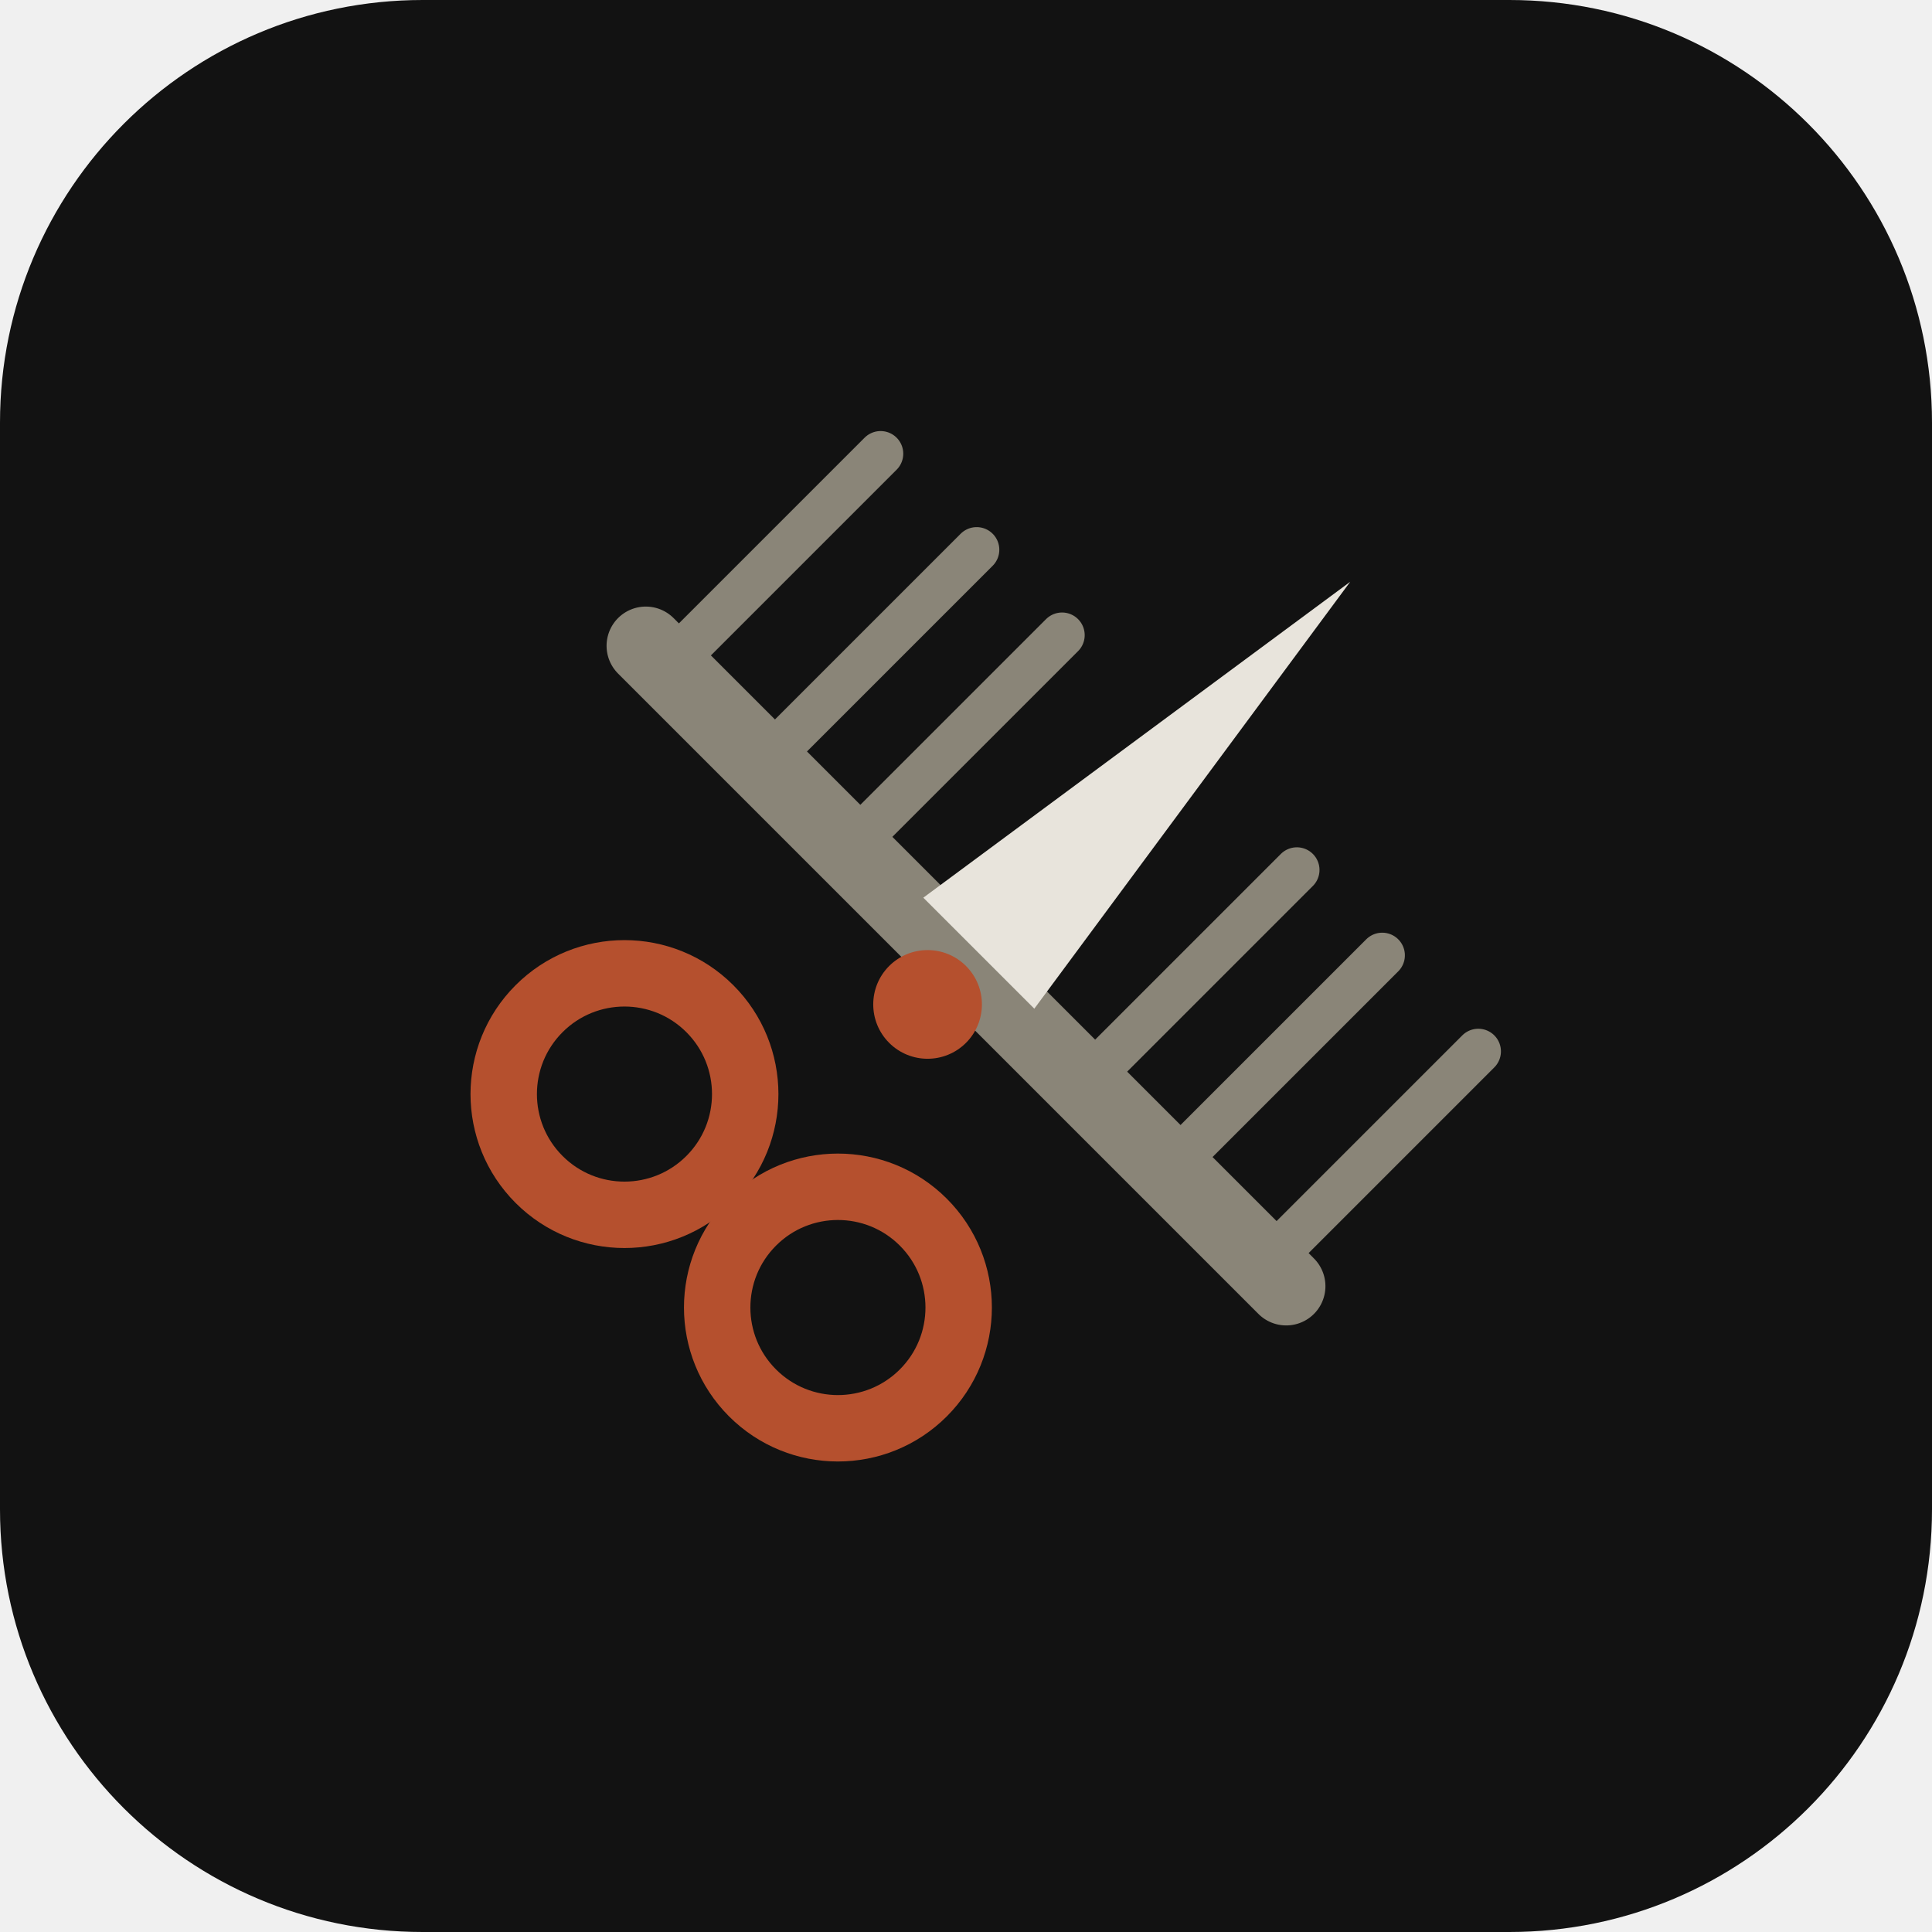
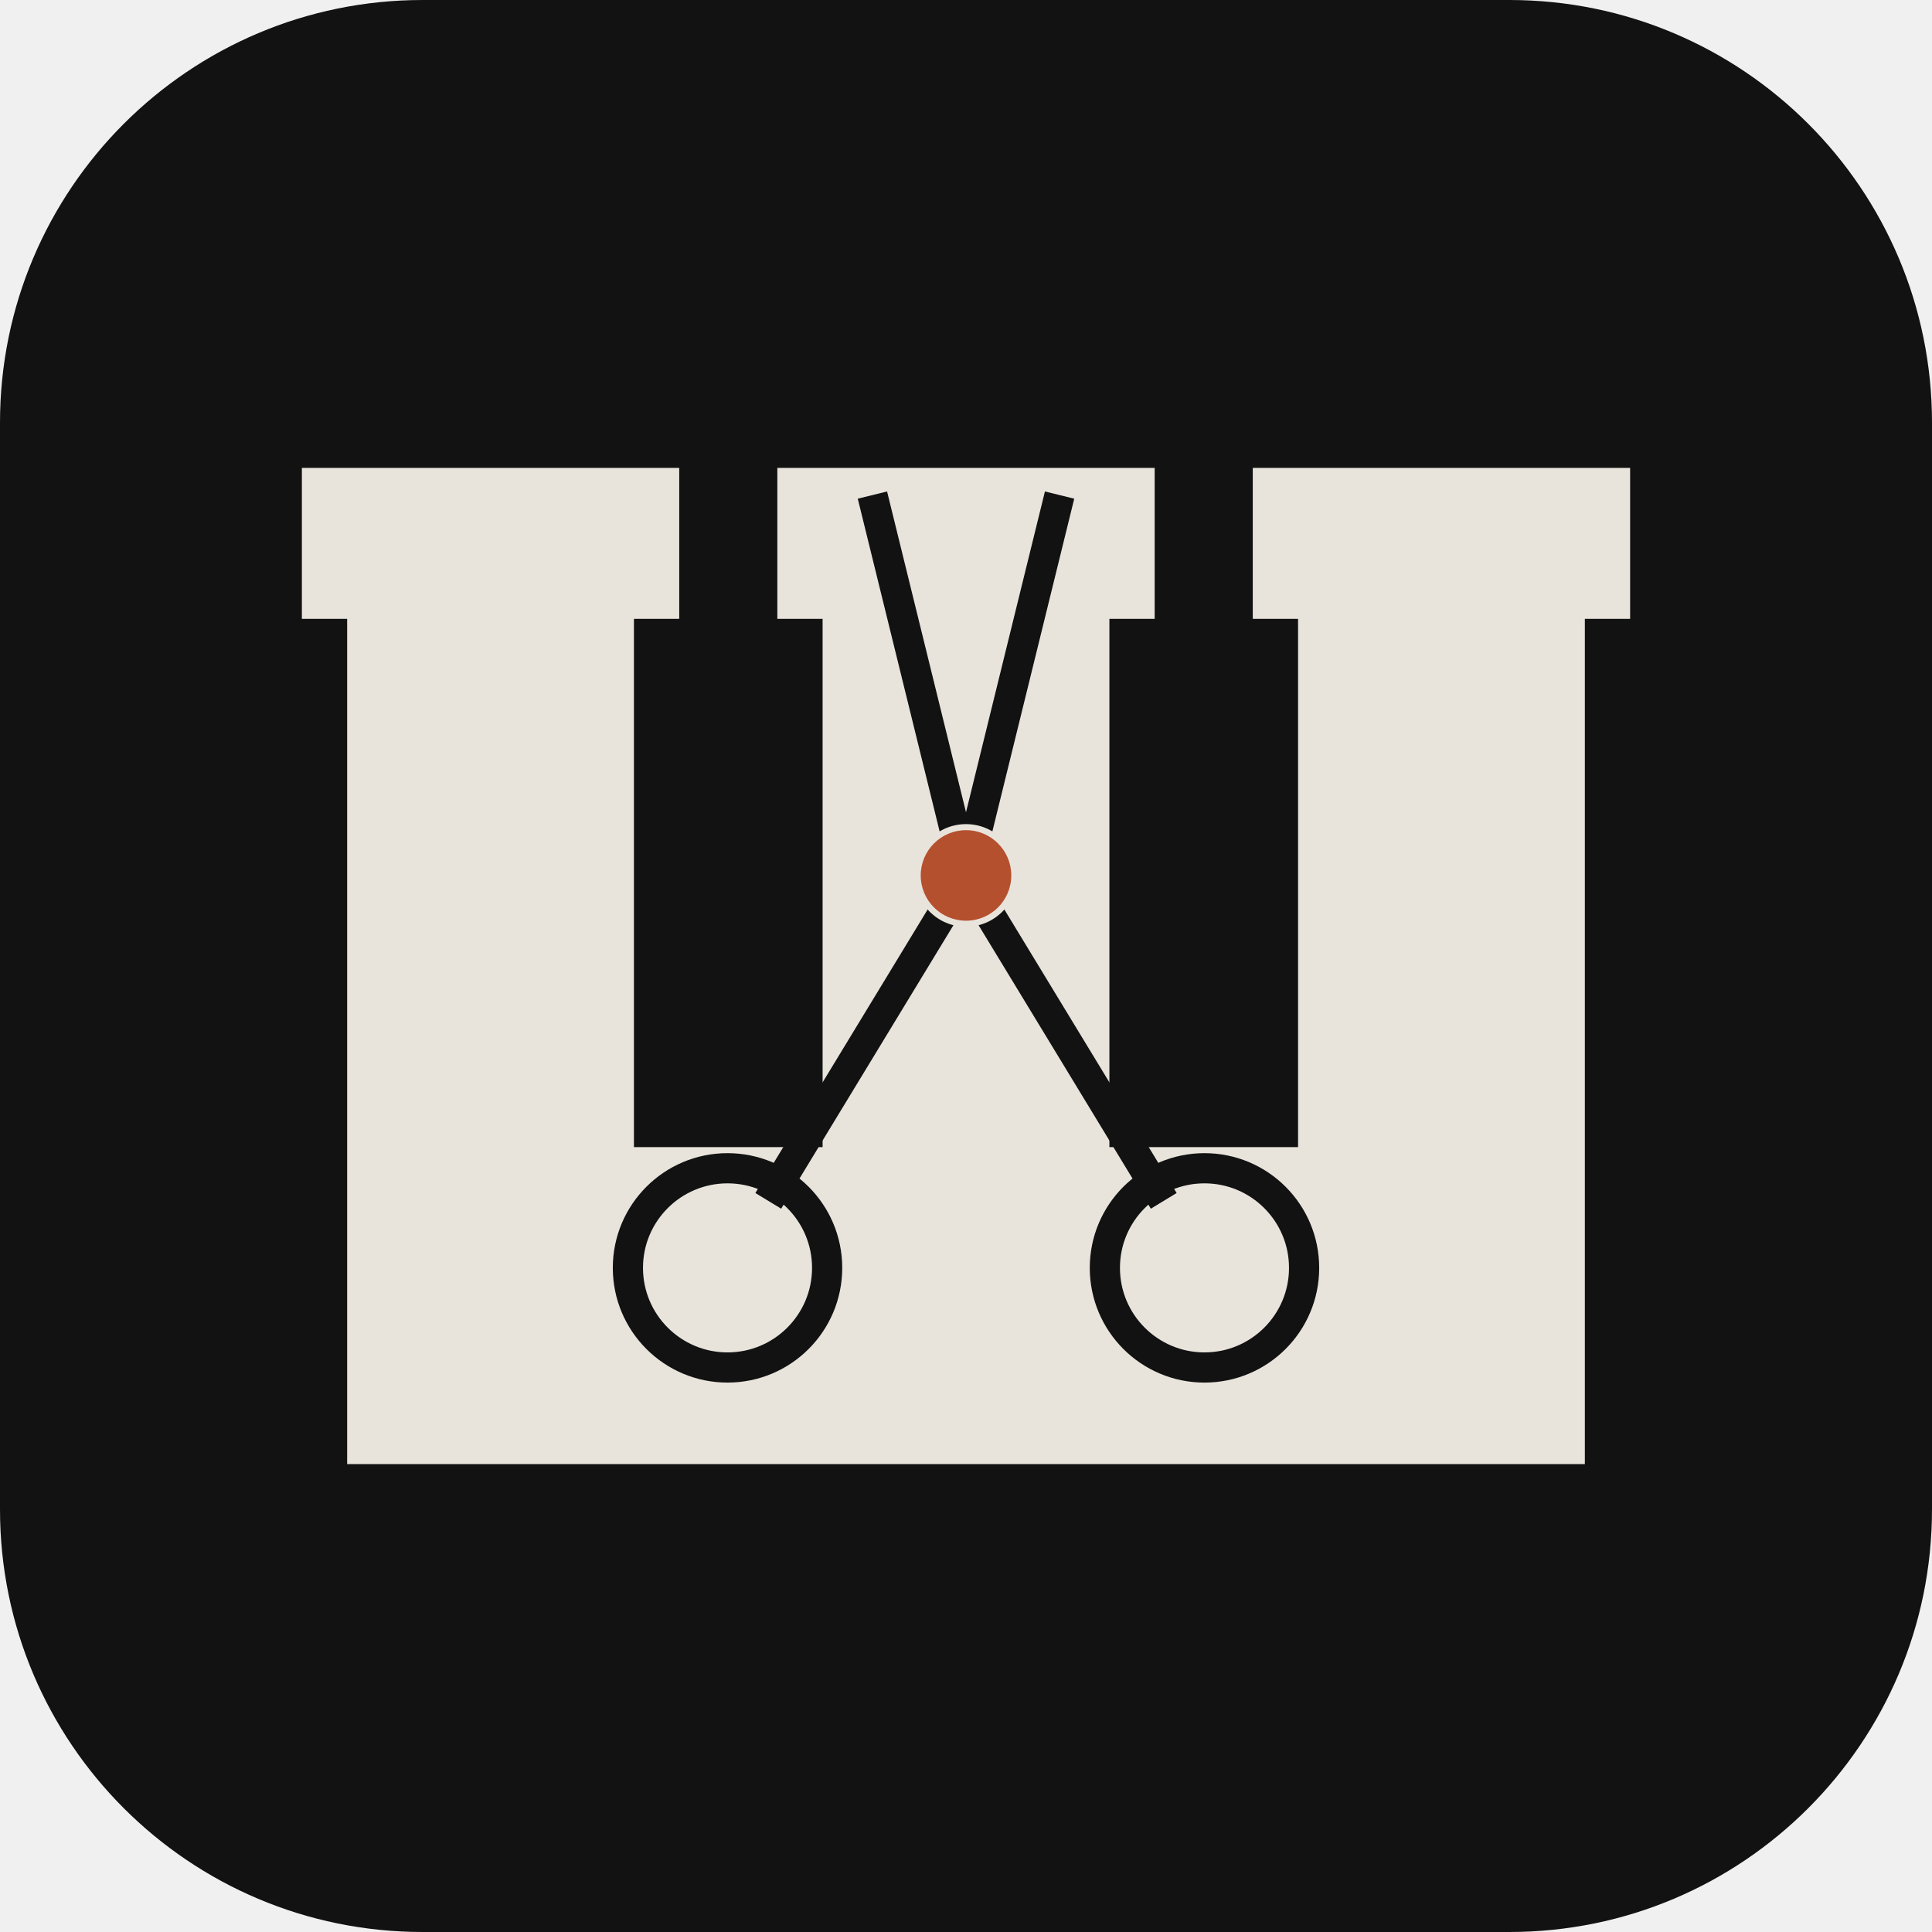
<svg xmlns="http://www.w3.org/2000/svg" viewBox="0 0 64 64">
  <rect width="64" height="64" rx="14" fill="#121212" />
-   <g transform="translate(8 8) rotate(45 24 24)">
-     <path d="M10 23V14M14.5 23V14M18.5 23V14M29.5 23V14M33.5 23V14M38 23V14" stroke="#8a8578" stroke-width="1.5" stroke-linecap="round" />
-     <path d="M9 24h30" stroke="#8a8578" stroke-width="2.6" stroke-linecap="round" />
-     <path d="M24 6l2.6 17.4h-5.2z" fill="#e8e4dc" />
-     <circle cx="24" cy="25.8" r="1.8" fill="#b5502e" />
-     <circle cx="19" cy="35" r="4" fill="none" stroke="#b5502e" stroke-width="2.2" />
-     <circle cx="29" cy="35" r="4" fill="none" stroke="#b5502e" stroke-width="2.2" />
+   <g transform="translate(8 8)">
+     <mask id="cut" maskUnits="userSpaceOnUse" x="0" y="0" width="48" height="48">
+       <rect width="48" height="48" fill="#fff" />
+       <g stroke="#000" fill="none" strokeLinecap="round" strokeWidth="3">
+         <path d="M20.9 8.4 24 21" />
+         <path d="M27.1 8.4 24 21" />
+         <path d="M24 21 17.45 31.78" />
+         <path d="M24 21 30.55 31.78" />
+         <circle cx="16.1" cy="34" r="3.3" strokeWidth="2.4" />
+         <circle cx="31.9" cy="34" r="3.3" strokeWidth="2.4" />
+       </g>
+       <circle cx="24" cy="21" r="1.7" fill="#fff" />
+     </mask>
+     <path d="M2 7.5H14.5V12.5H13V30H19.25V12.5H17.75V7.5H30.25V12.5H28.75V30H35V12.5H33.5V7.5H46V12.5H44.5V40.5H3.5V12.5H2Z" fill="#e8e4dc" mask="url(#cut)" />
+     <circle cx="24" cy="21" r="1.5" fill="#b5502e" />
  </g>
</svg>
